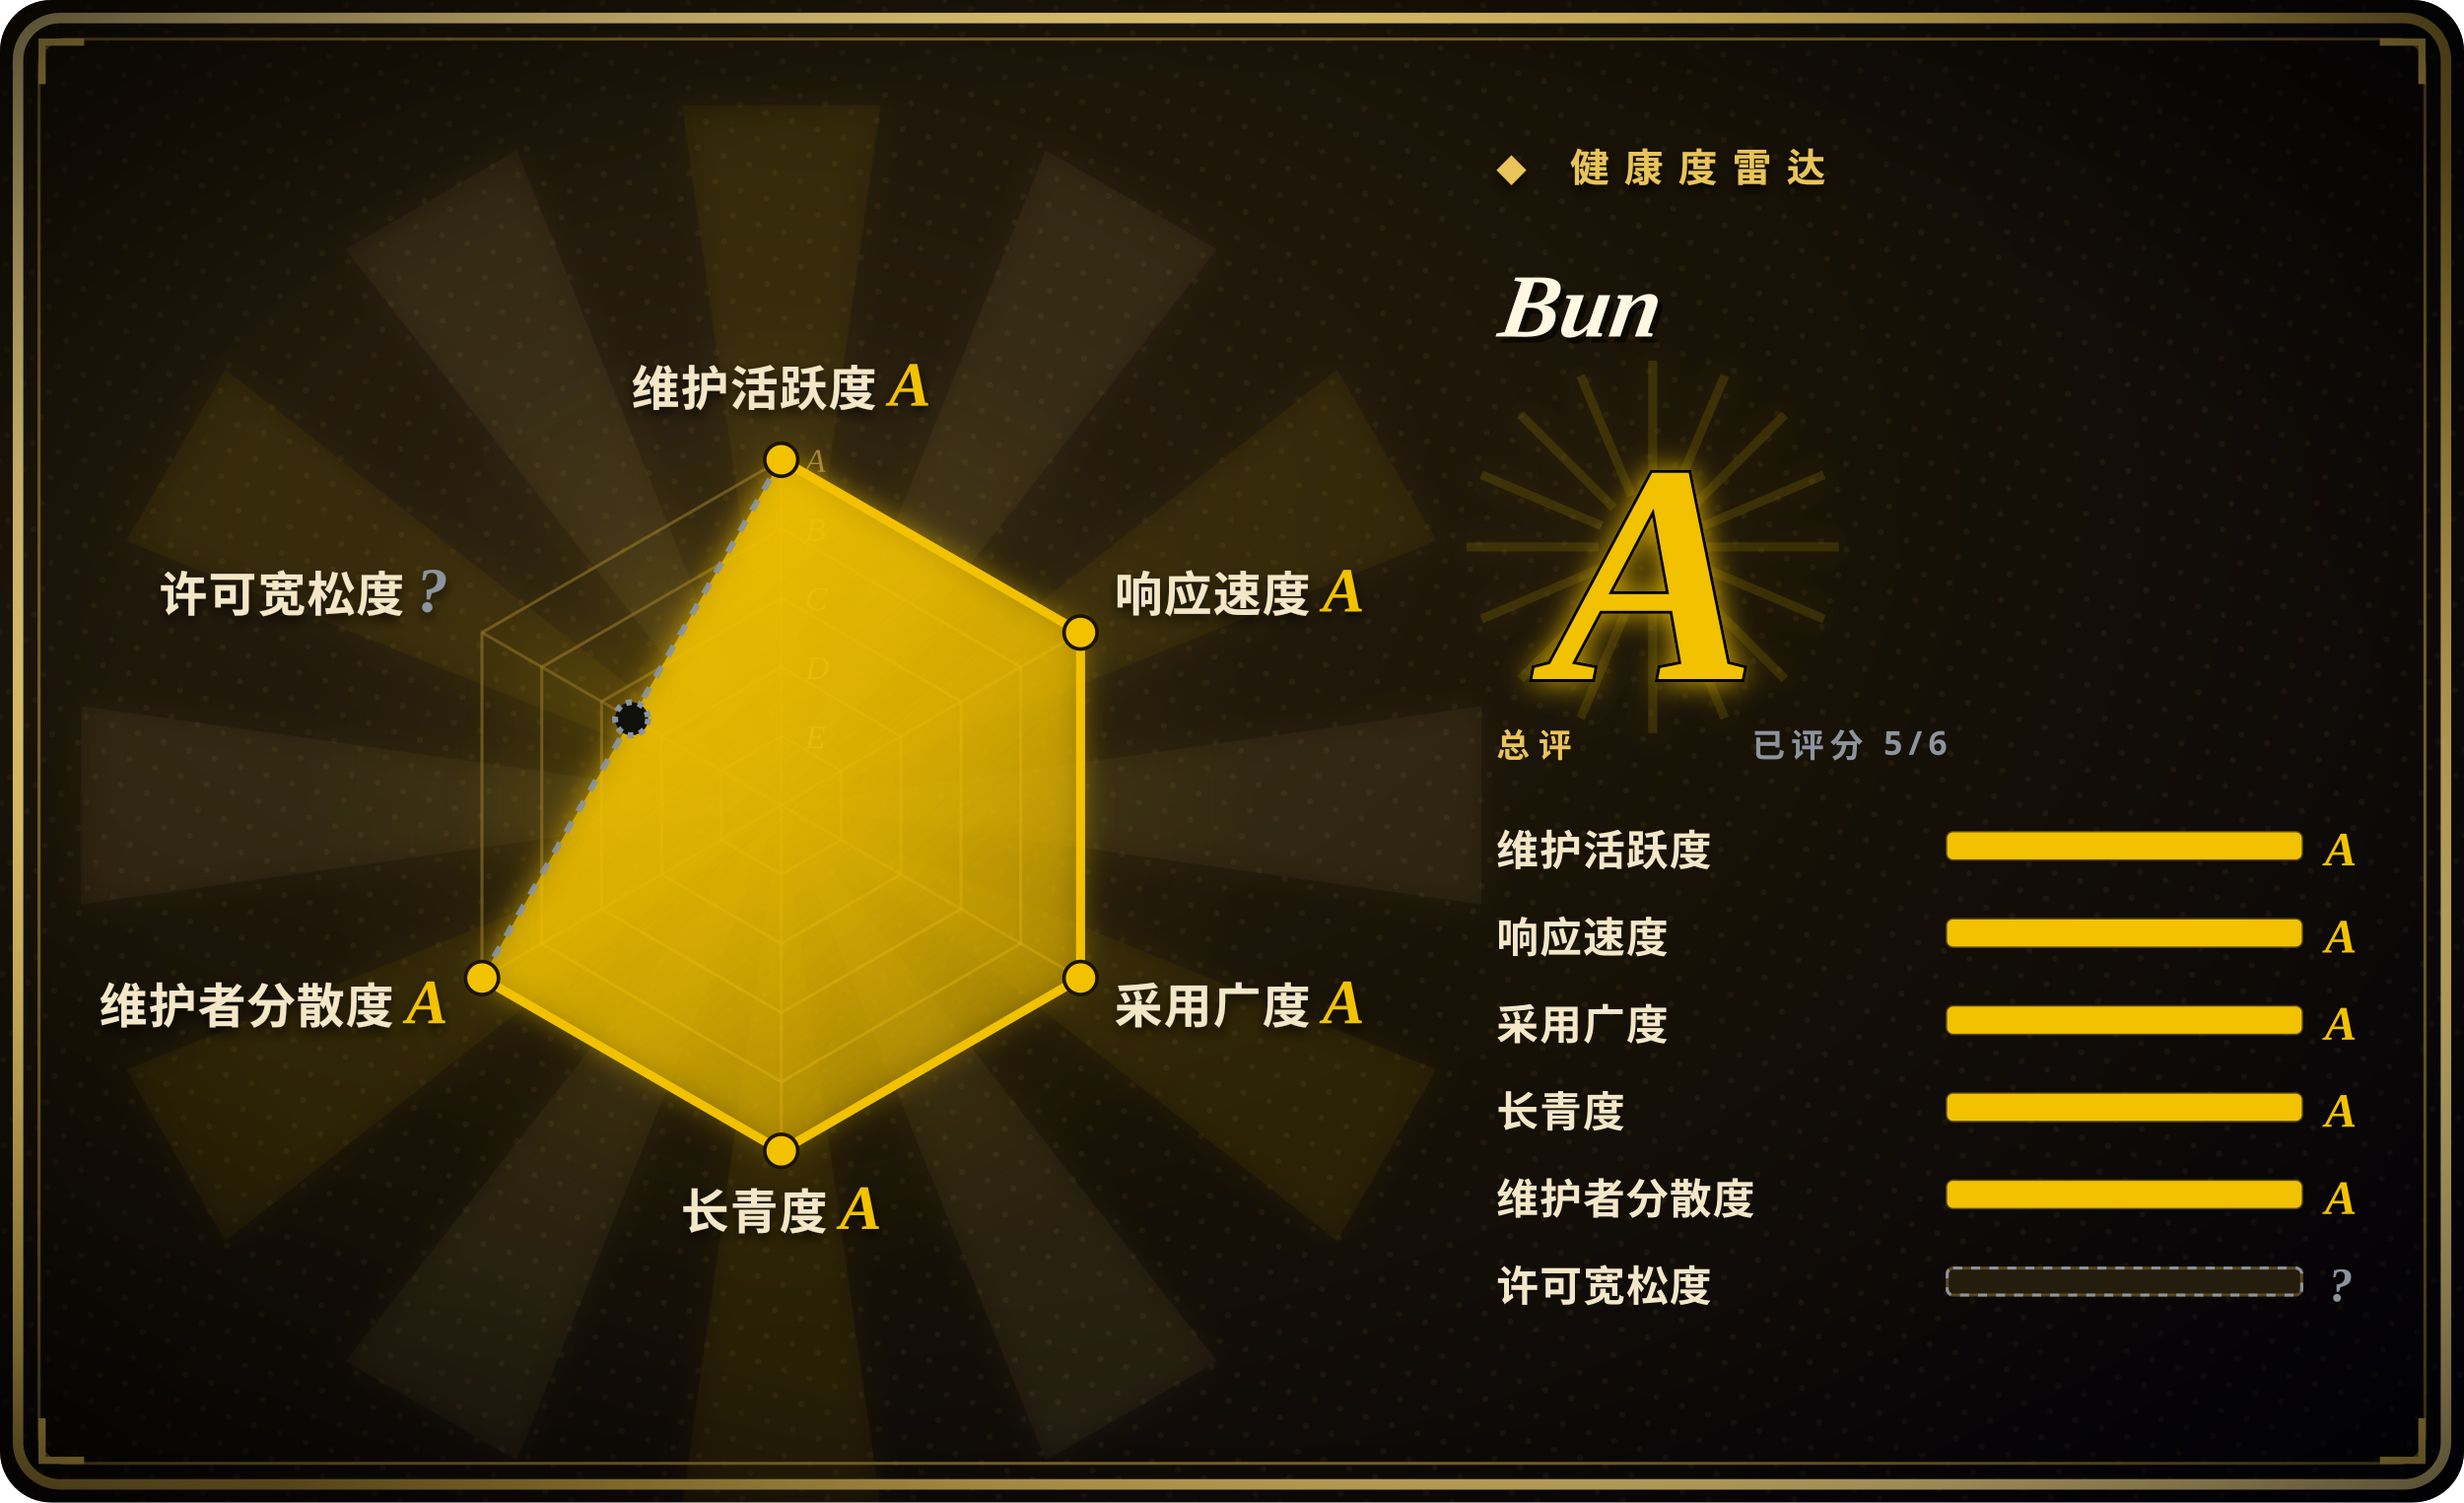
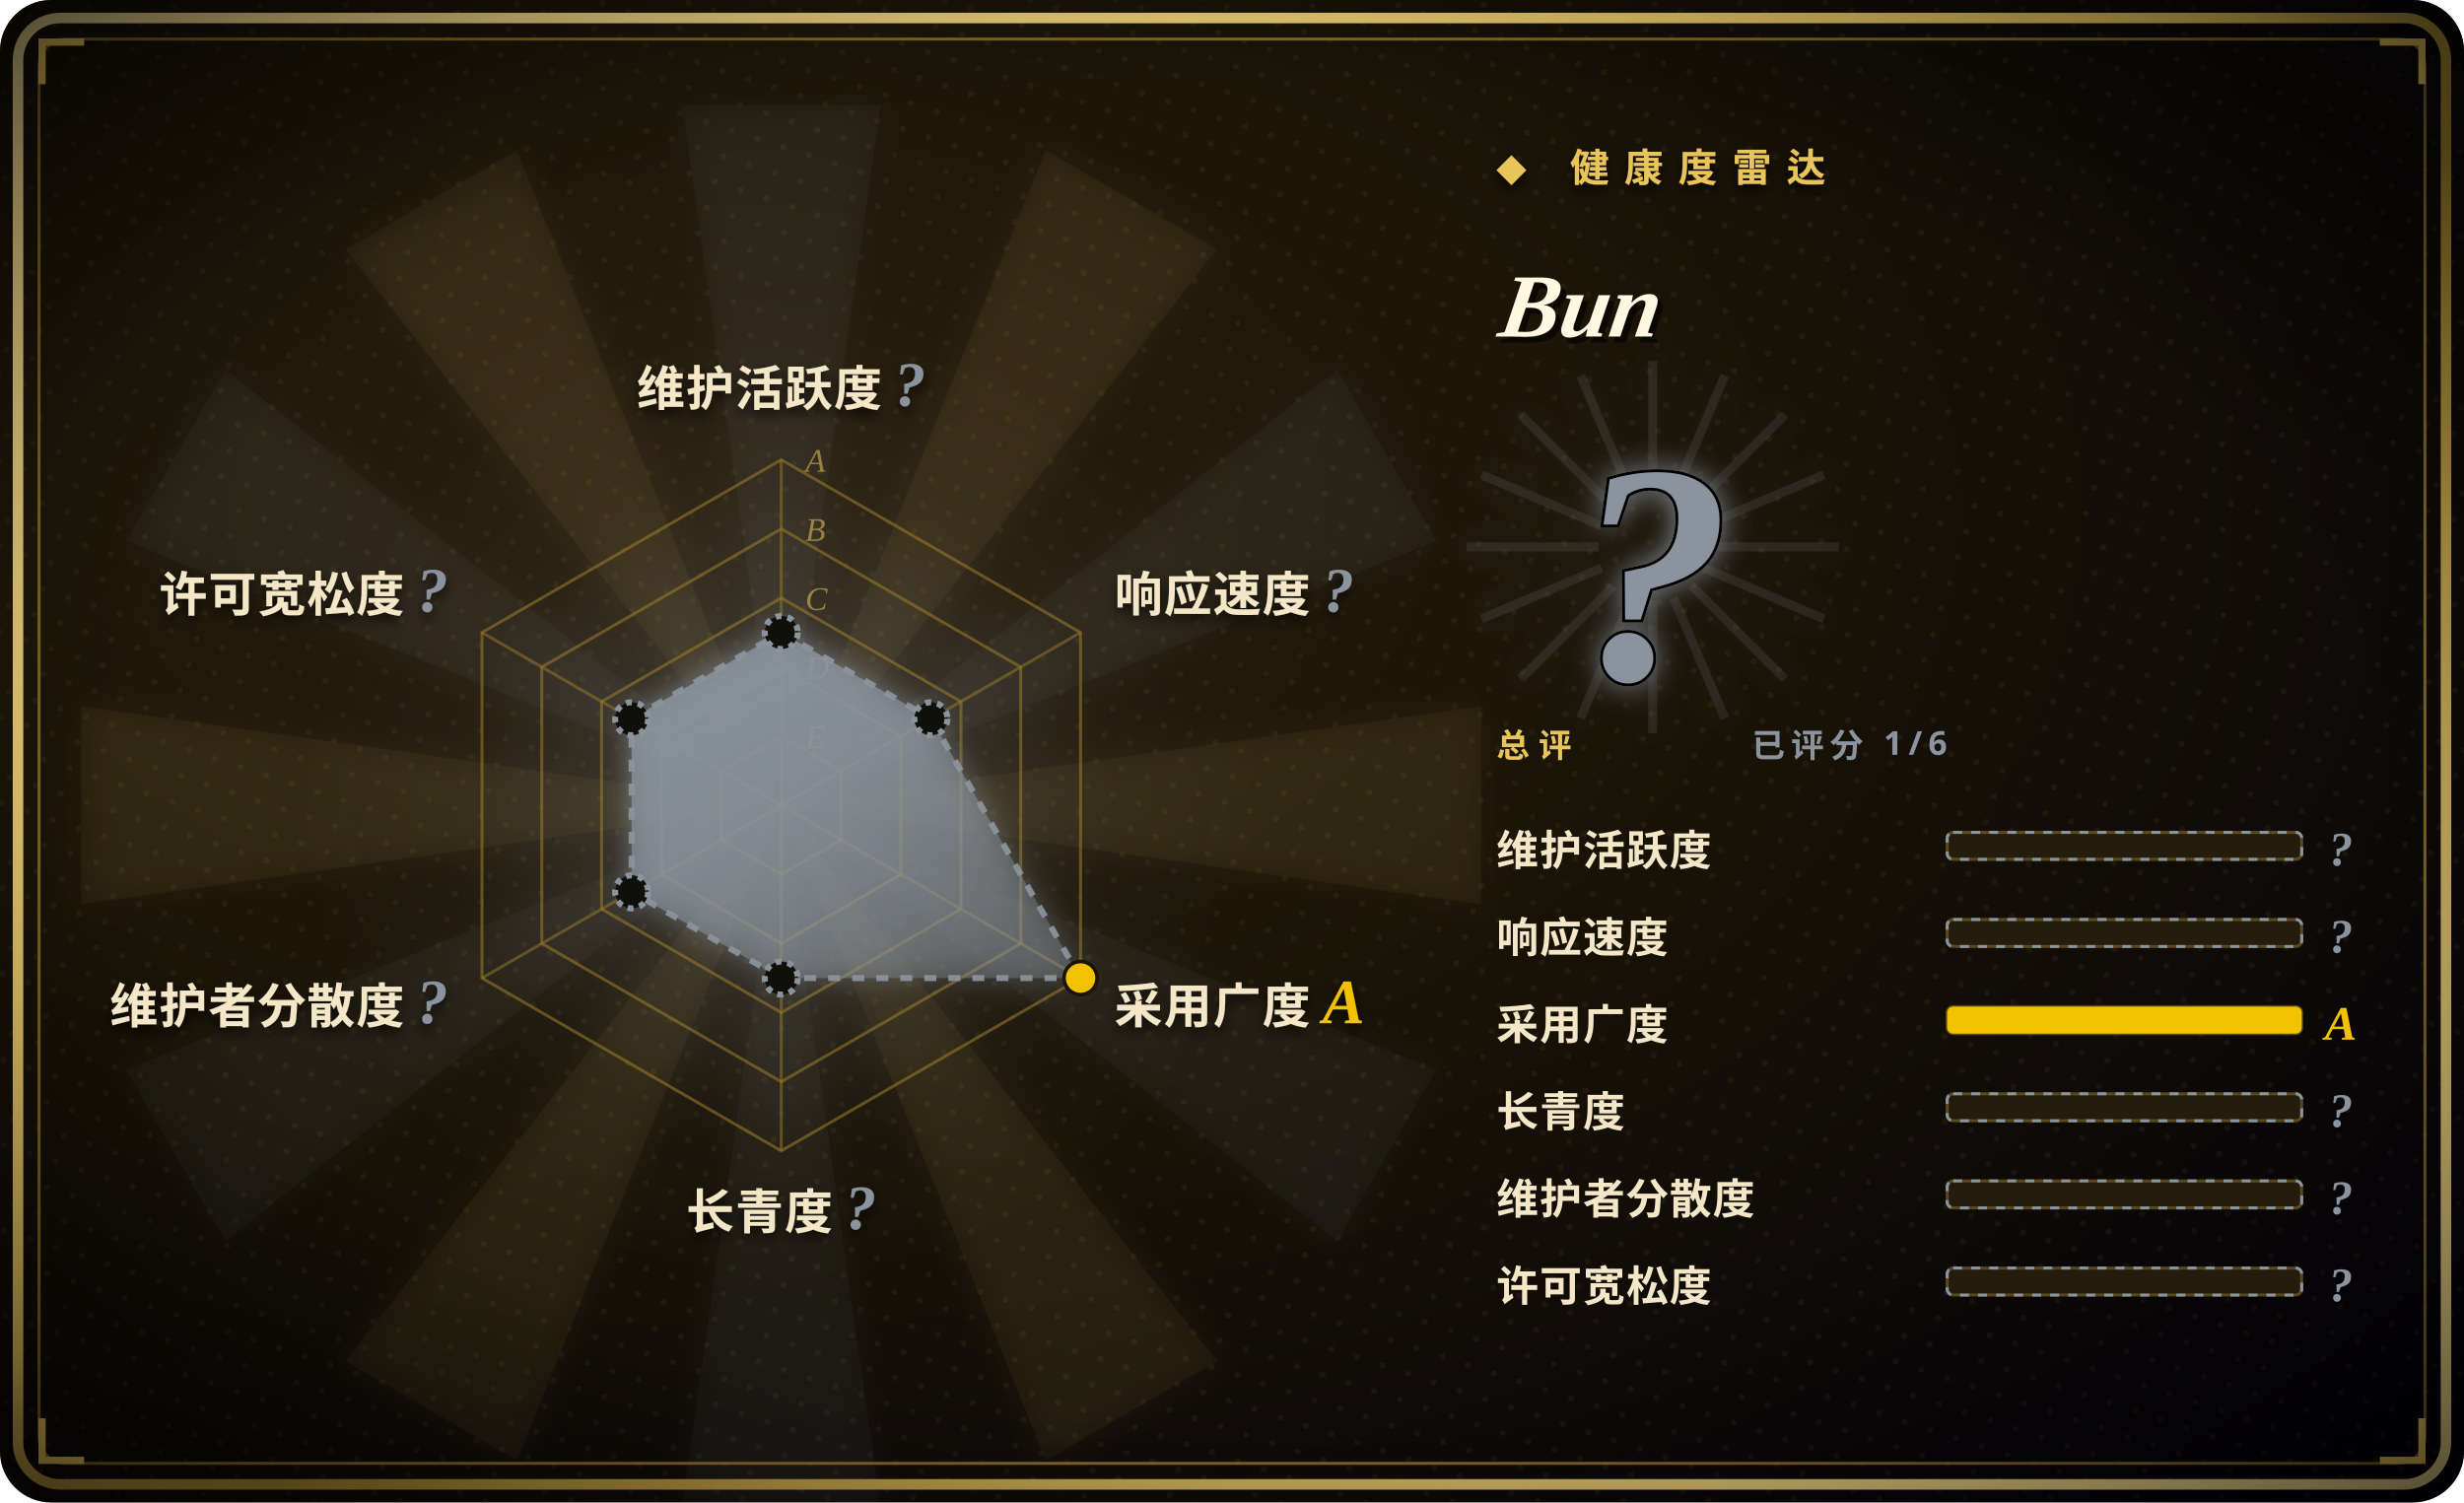
<svg xmlns="http://www.w3.org/2000/svg" width="820" height="500" viewBox="0 0 820 500">
  <defs>
    <radialGradient id="bg" cx="30%" cy="34%" r="90%">
      <stop offset="0%" stop-color="#2a2010" />
      <stop offset="48%" stop-color="#181206" />
      <stop offset="100%" stop-color="#05030a" />
    </radialGradient>
    <radialGradient id="vig" cx="50%" cy="50%" r="72%">
      <stop offset="62%" stop-color="#000000" stop-opacity="0" />
      <stop offset="100%" stop-color="#000000" stop-opacity="0.72" />
    </radialGradient>
    <linearGradient id="frame" x1="0" y1="0" x2="1" y2="1">
      <stop offset="0%" stop-color="#f6dd92" />
      <stop offset="45%" stop-color="#E8C45A" />
      <stop offset="55%" stop-color="#9c7d2a" />
      <stop offset="100%" stop-color="#f6dd92" />
    </linearGradient>
    <linearGradient id="poly" x1="0" y1="0" x2="0.7" y2="1">
-       <stop offset="0%" stop-color="#F2C200" stop-opacity="0.92" />
-       <stop offset="100%" stop-color="#F2C200" stop-opacity="0.34" />
+       <stop offset="0%" stop-color="#8B949E" stop-opacity="0.92" />
+       <stop offset="100%" stop-color="#8B949E" stop-opacity="0.34" />
    </linearGradient>
    <radialGradient id="halo" cx="50%" cy="50%" r="50%">
-       <stop offset="0%" stop-color="#F2C200" stop-opacity="0.34" />
-       <stop offset="68%" stop-color="#F2C200" stop-opacity="0.04" />
-       <stop offset="100%" stop-color="#F2C200" stop-opacity="0" />
+       <stop offset="0%" stop-color="#8B949E" stop-opacity="0.34" />
+       <stop offset="68%" stop-color="#8B949E" stop-opacity="0.04" />
+       <stop offset="100%" stop-color="#8B949E" stop-opacity="0" />
    </radialGradient>
    <filter id="glow" x="-60%" y="-60%" width="220%" height="220%">
      <feGaussianBlur stdDeviation="5" result="b" />
      <feMerge>
        <feMergeNode in="b" />
        <feMergeNode in="SourceGraphic" />
      </feMerge>
    </filter>
    <filter id="soft" x="-30%" y="-30%" width="160%" height="160%">
      <feDropShadow dx="0" dy="2" stdDeviation="2" flood-color="#000" flood-opacity="0.7" />
    </filter>
    <pattern id="halftone" width="9" height="9" patternUnits="userSpaceOnUse" patternTransform="rotate(18)">
      <circle cx="2" cy="2" r="1" fill="#E8C45A" fill-opacity="0.06" />
    </pattern>
  </defs>
  <rect width="820" height="500" rx="17" fill="url(#bg)" />
  <rect width="820" height="500" rx="17" fill="url(#halftone)" />
  <g opacity="0.5" filter="url(#glow)">
    <path d="M260,268 L493,235 L493,301 Z" fill="#E8C45A" fill-opacity="0.10" />
-     <path d="M260,268 L478,356 L445,413 Z" fill="#F2C200" fill-opacity="0.10" />
+     <path d="M260,268 L478,356 L445,413 Z" fill="#8B949E" fill-opacity="0.10" />
    <path d="M260,268 L405,453 L348,486 Z" fill="#E8C45A" fill-opacity="0.10" />
-     <path d="M260,268 L293,501 L227,501 Z" fill="#F2C200" fill-opacity="0.10" />
+     <path d="M260,268 L293,501 L227,501 Z" fill="#8B949E" fill-opacity="0.10" />
    <path d="M260,268 L172,486 L115,453 Z" fill="#E8C45A" fill-opacity="0.10" />
-     <path d="M260,268 L75,413 L42,356 Z" fill="#F2C200" fill-opacity="0.10" />
+     <path d="M260,268 L75,413 L42,356 Z" fill="#8B949E" fill-opacity="0.10" />
    <path d="M260,268 L27,301 L27,235 Z" fill="#E8C45A" fill-opacity="0.10" />
-     <path d="M260,268 L42,180 L75,123 Z" fill="#F2C200" fill-opacity="0.10" />
+     <path d="M260,268 L42,180 L75,123 Z" fill="#8B949E" fill-opacity="0.10" />
    <path d="M260,268 L115,83 L172,50 Z" fill="#E8C45A" fill-opacity="0.10" />
-     <path d="M260,268 L227,35 L293,35 Z" fill="#F2C200" fill-opacity="0.10" />
+     <path d="M260,268 L227,35 L293,35 Z" fill="#8B949E" fill-opacity="0.10" />
    <path d="M260,268 L348,50 L405,83 Z" fill="#E8C45A" fill-opacity="0.10" />
-     <path d="M260,268 L445,123 L478,180 Z" fill="#F2C200" fill-opacity="0.10" />
+     <path d="M260,268 L445,123 L478,180 Z" fill="#8B949E" fill-opacity="0.10" />
  </g>
  <circle cx="260" cy="268" r="161" fill="url(#halo)" />
  <rect x="6" y="6" width="808" height="488" rx="14" fill="none" stroke="url(#frame)" stroke-width="3.5" />
  <rect x="13" y="13" width="794" height="474" rx="9" fill="none" stroke="#9c7d2a" stroke-width="1" stroke-opacity="0.8" />
  <path d="M14,28 L14,14 L28,14" fill="none" stroke="#E8C45A" stroke-width="2.4" />
  <path d="M806,28 L806,14 L792,14" fill="none" stroke="#E8C45A" stroke-width="2.4" />
  <path d="M14,472 L14,486 L28,486" fill="none" stroke="#E8C45A" stroke-width="2.4" />
  <path d="M806,472 L806,486 L792,486" fill="none" stroke="#E8C45A" stroke-width="2.4" />
  <rect width="820" height="500" rx="17" fill="url(#vig)" />
  <polygon points="260.0,153.0 359.6,210.5 359.6,325.5 260.0,383.0 160.4,325.5 160.4,210.5" fill="none" stroke="#9c7d2a" stroke-opacity="0.55" stroke-width="1" />
  <polygon points="260.0,176.0 339.7,222.0 339.7,314.0 260.0,360.0 180.3,314.0 180.3,222.0" fill="none" stroke="#9c7d2a" stroke-opacity="0.55" stroke-width="1" />
  <polygon points="260.0,199.0 319.8,233.5 319.8,302.5 260.0,337.0 200.2,302.5 200.2,233.5" fill="none" stroke="#9c7d2a" stroke-opacity="0.55" stroke-width="1" />
  <polygon points="260.0,222.0 299.8,245.0 299.8,291.0 260.0,314.0 220.2,291.0 220.2,245.0" fill="none" stroke="#9c7d2a" stroke-opacity="0.55" stroke-width="1" />
  <polygon points="260.0,245.0 279.9,256.5 279.9,279.5 260.0,291.0 240.1,279.5 240.1,256.5" fill="none" stroke="#9c7d2a" stroke-opacity="0.55" stroke-width="1" />
  <line x1="260" y1="268" x2="260.0" y2="153.0" stroke="#9c7d2a" stroke-opacity="0.5" stroke-width="1" />
  <line x1="260" y1="268" x2="359.6" y2="210.5" stroke="#9c7d2a" stroke-opacity="0.5" stroke-width="1" />
  <line x1="260" y1="268" x2="359.6" y2="325.5" stroke="#9c7d2a" stroke-opacity="0.5" stroke-width="1" />
  <line x1="260" y1="268" x2="260.0" y2="383.0" stroke="#9c7d2a" stroke-opacity="0.5" stroke-width="1" />
  <line x1="260" y1="268" x2="160.4" y2="325.5" stroke="#9c7d2a" stroke-opacity="0.5" stroke-width="1" />
  <line x1="260" y1="268" x2="160.4" y2="210.5" stroke="#9c7d2a" stroke-opacity="0.5" stroke-width="1" />
  <text x="268" y="157.0" font-size="11" font-style="italic" fill="#E8C45A" fill-opacity="0.55" font-family="'Georgia','Times New Roman',serif">A</text>
  <text x="268" y="180.0" font-size="11" font-style="italic" fill="#E8C45A" fill-opacity="0.55" font-family="'Georgia','Times New Roman',serif">B</text>
  <text x="268" y="203.0" font-size="11" font-style="italic" fill="#E8C45A" fill-opacity="0.55" font-family="'Georgia','Times New Roman',serif">C</text>
  <text x="268" y="226.0" font-size="11" font-style="italic" fill="#E8C45A" fill-opacity="0.55" font-family="'Georgia','Times New Roman',serif">D</text>
  <text x="268" y="249.0" font-size="11" font-style="italic" fill="#E8C45A" fill-opacity="0.55" font-family="'Georgia','Times New Roman',serif">E</text>
-   <polygon points="260.0,153.0 359.6,210.5 359.6,325.5 260.0,383.0 160.4,325.5 210.2,239.2" fill="url(#poly)" filter="url(#glow)" />
-   <line x1="260.0" y1="153.0" x2="359.6" y2="210.5" stroke="#F2C200" stroke-width="3" />
-   <line x1="359.6" y1="210.5" x2="359.6" y2="325.5" stroke="#F2C200" stroke-width="3" />
-   <line x1="359.6" y1="325.5" x2="260.0" y2="383.0" stroke="#F2C200" stroke-width="3" />
-   <line x1="260.0" y1="383.0" x2="160.4" y2="325.5" stroke="#F2C200" stroke-width="3" />
-   <line x1="160.4" y1="325.5" x2="210.2" y2="239.2" stroke="#8B949E" stroke-width="2" stroke-dasharray="4 4" stroke-opacity="0.92" />
-   <line x1="210.2" y1="239.2" x2="260.0" y2="153.0" stroke="#8B949E" stroke-width="2" stroke-dasharray="4 4" stroke-opacity="0.92" />
-   <circle cx="260.0" cy="153.0" r="5.5" fill="#F2C200" stroke="#1a1306" stroke-width="1.2" />
-   <circle cx="359.6" cy="210.5" r="5.5" fill="#F2C200" stroke="#1a1306" stroke-width="1.2" />
+   <polygon points="260.0,210.5 309.8,239.2 359.6,325.5 260.0,325.5 210.2,296.8 210.2,239.2" fill="url(#poly)" filter="url(#glow)" />
+   <line x1="260.0" y1="210.5" x2="309.8" y2="239.2" stroke="#8B949E" stroke-width="2" stroke-dasharray="4 4" stroke-opacity="0.92" />
+   <line x1="309.8" y1="239.2" x2="359.6" y2="325.5" stroke="#8B949E" stroke-width="2" stroke-dasharray="4 4" stroke-opacity="0.92" />
+   <line x1="359.6" y1="325.5" x2="260.0" y2="325.5" stroke="#8B949E" stroke-width="2" stroke-dasharray="4 4" stroke-opacity="0.92" />
+   <line x1="260.0" y1="325.5" x2="210.2" y2="296.8" stroke="#8B949E" stroke-width="2" stroke-dasharray="4 4" stroke-opacity="0.92" />
+   <line x1="210.2" y1="296.8" x2="210.2" y2="239.2" stroke="#8B949E" stroke-width="2" stroke-dasharray="4 4" stroke-opacity="0.92" />
+   <line x1="210.2" y1="239.2" x2="260.0" y2="210.5" stroke="#8B949E" stroke-width="2" stroke-dasharray="4 4" stroke-opacity="0.92" />
+   <circle cx="260.0" cy="210.5" r="5.5" fill="#10100b" stroke="#8B949E" stroke-width="2" stroke-dasharray="2 2" />
+   <circle cx="309.8" cy="239.2" r="5.5" fill="#10100b" stroke="#8B949E" stroke-width="2" stroke-dasharray="2 2" />
  <circle cx="359.6" cy="325.5" r="5.5" fill="#F2C200" stroke="#1a1306" stroke-width="1.2" />
-   <circle cx="260.0" cy="383.0" r="5.5" fill="#F2C200" stroke="#1a1306" stroke-width="1.2" />
-   <circle cx="160.4" cy="325.5" r="5.5" fill="#F2C200" stroke="#1a1306" stroke-width="1.2" />
+   <circle cx="260.0" cy="325.5" r="5.5" fill="#10100b" stroke="#8B949E" stroke-width="2" stroke-dasharray="2 2" />
+   <circle cx="210.2" cy="296.8" r="5.5" fill="#10100b" stroke="#8B949E" stroke-width="2" stroke-dasharray="2 2" />
  <circle cx="210.2" cy="239.2" r="5.5" fill="#10100b" stroke="#8B949E" stroke-width="2" stroke-dasharray="2 2" />
-   <text x="260.0" y="135.0" font-size="16" font-weight="900" fill="#f3e7c8" text-anchor="middle" font-family="'PingFang SC','Hiragino Sans GB','Heiti SC','Microsoft YaHei',sans-serif" letter-spacing="0.4" filter="url(#soft)">维护活跃度 <tspan fill="#F2C200" font-family="'Georgia','Times New Roman',serif" font-style="italic" font-size="21">A</tspan>
+   <text x="260.0" y="135.0" font-size="16" font-weight="900" fill="#f3e7c8" text-anchor="middle" font-family="'PingFang SC','Hiragino Sans GB','Heiti SC','Microsoft YaHei',sans-serif" letter-spacing="0.4" filter="url(#soft)">维护活跃度 <tspan fill="#8B949E" font-family="'Georgia','Times New Roman',serif" font-style="italic" font-size="21">?</tspan>
  </text>
-   <text x="370.9" y="203.5" font-size="16" font-weight="900" fill="#f3e7c8" text-anchor="start" font-family="'PingFang SC','Hiragino Sans GB','Heiti SC','Microsoft YaHei',sans-serif" letter-spacing="0.4" filter="url(#soft)">响应速度 <tspan fill="#F2C200" font-family="'Georgia','Times New Roman',serif" font-style="italic" font-size="21">A</tspan>
+   <text x="370.9" y="203.5" font-size="16" font-weight="900" fill="#f3e7c8" text-anchor="start" font-family="'PingFang SC','Hiragino Sans GB','Heiti SC','Microsoft YaHei',sans-serif" letter-spacing="0.4" filter="url(#soft)">响应速度 <tspan fill="#8B949E" font-family="'Georgia','Times New Roman',serif" font-style="italic" font-size="21">?</tspan>
  </text>
  <text x="370.9" y="340.5" font-size="16" font-weight="900" fill="#f3e7c8" text-anchor="start" font-family="'PingFang SC','Hiragino Sans GB','Heiti SC','Microsoft YaHei',sans-serif" letter-spacing="0.4" filter="url(#soft)">采用广度 <tspan fill="#F2C200" font-family="'Georgia','Times New Roman',serif" font-style="italic" font-size="21">A</tspan>
  </text>
-   <text x="260.0" y="409.0" font-size="16" font-weight="900" fill="#f3e7c8" text-anchor="middle" font-family="'PingFang SC','Hiragino Sans GB','Heiti SC','Microsoft YaHei',sans-serif" letter-spacing="0.4" filter="url(#soft)">长青度 <tspan fill="#F2C200" font-family="'Georgia','Times New Roman',serif" font-style="italic" font-size="21">A</tspan>
+   <text x="260.0" y="409.0" font-size="16" font-weight="900" fill="#f3e7c8" text-anchor="middle" font-family="'PingFang SC','Hiragino Sans GB','Heiti SC','Microsoft YaHei',sans-serif" letter-spacing="0.4" filter="url(#soft)">长青度 <tspan fill="#8B949E" font-family="'Georgia','Times New Roman',serif" font-style="italic" font-size="21">?</tspan>
  </text>
-   <text x="149.1" y="340.5" font-size="16" font-weight="900" fill="#f3e7c8" text-anchor="end" font-family="'PingFang SC','Hiragino Sans GB','Heiti SC','Microsoft YaHei',sans-serif" letter-spacing="0.4" filter="url(#soft)">维护者分散度 <tspan fill="#F2C200" font-family="'Georgia','Times New Roman',serif" font-style="italic" font-size="21">A</tspan>
+   <text x="149.1" y="340.5" font-size="16" font-weight="900" fill="#f3e7c8" text-anchor="end" font-family="'PingFang SC','Hiragino Sans GB','Heiti SC','Microsoft YaHei',sans-serif" letter-spacing="0.4" filter="url(#soft)">维护者分散度 <tspan fill="#8B949E" font-family="'Georgia','Times New Roman',serif" font-style="italic" font-size="21">?</tspan>
  </text>
  <text x="149.1" y="203.5" font-size="16" font-weight="900" fill="#f3e7c8" text-anchor="end" font-family="'PingFang SC','Hiragino Sans GB','Heiti SC','Microsoft YaHei',sans-serif" letter-spacing="0.4" filter="url(#soft)">许可宽松度 <tspan fill="#8B949E" font-family="'Georgia','Times New Roman',serif" font-style="italic" font-size="21">?</tspan>
  </text>
  <text x="498" y="60" font-size="13" letter-spacing="5" fill="#E8C45A" font-weight="900" font-family="'PingFang SC','Hiragino Sans GB','Heiti SC','Microsoft YaHei',sans-serif" filter="url(#soft)">◆ 健康度雷达</text>
  <g transform="translate(498,112) skewX(-9)">
    <text x="2" y="2" font-size="30" font-weight="900" font-style="italic" fill="#000" fill-opacity="0.6" font-family="'Georgia','Times New Roman',serif">Bun</text>
    <text x="0" y="0" font-size="30" font-weight="900" font-style="italic" fill="#fff7e2" font-family="'Georgia','Times New Roman',serif">Bun</text>
  </g>
  <line x1="498" y1="124" x2="648" y2="124" stroke="url(#frame)" stroke-width="2" />
  <g opacity="0.85" filter="url(#glow)">
-     <line x1="568" y1="182" x2="612" y2="182" stroke="#F2C200" stroke-opacity="0.16" stroke-width="3" />
-     <line x1="567" y1="189" x2="607" y2="206" stroke="#F2C200" stroke-opacity="0.16" stroke-width="3" />
-     <line x1="563" y1="195" x2="594" y2="226" stroke="#F2C200" stroke-opacity="0.16" stroke-width="3" />
-     <line x1="557" y1="199" x2="574" y2="239" stroke="#F2C200" stroke-opacity="0.16" stroke-width="3" />
-     <line x1="550" y1="200" x2="550" y2="244" stroke="#F2C200" stroke-opacity="0.16" stroke-width="3" />
-     <line x1="543" y1="199" x2="526" y2="239" stroke="#F2C200" stroke-opacity="0.16" stroke-width="3" />
-     <line x1="537" y1="195" x2="506" y2="226" stroke="#F2C200" stroke-opacity="0.16" stroke-width="3" />
-     <line x1="533" y1="189" x2="493" y2="206" stroke="#F2C200" stroke-opacity="0.16" stroke-width="3" />
-     <line x1="532" y1="182" x2="488" y2="182" stroke="#F2C200" stroke-opacity="0.16" stroke-width="3" />
-     <line x1="533" y1="175" x2="493" y2="158" stroke="#F2C200" stroke-opacity="0.16" stroke-width="3" />
-     <line x1="537" y1="169" x2="506" y2="138" stroke="#F2C200" stroke-opacity="0.16" stroke-width="3" />
-     <line x1="543" y1="165" x2="526" y2="125" stroke="#F2C200" stroke-opacity="0.16" stroke-width="3" />
-     <line x1="550" y1="164" x2="550" y2="120" stroke="#F2C200" stroke-opacity="0.16" stroke-width="3" />
-     <line x1="557" y1="165" x2="574" y2="125" stroke="#F2C200" stroke-opacity="0.16" stroke-width="3" />
-     <line x1="563" y1="169" x2="594" y2="138" stroke="#F2C200" stroke-opacity="0.16" stroke-width="3" />
-     <line x1="567" y1="175" x2="607" y2="158" stroke="#F2C200" stroke-opacity="0.16" stroke-width="3" />
+     <line x1="568" y1="182" x2="612" y2="182" stroke="#8B949E" stroke-opacity="0.16" stroke-width="3" />
+     <line x1="567" y1="189" x2="607" y2="206" stroke="#8B949E" stroke-opacity="0.16" stroke-width="3" />
+     <line x1="563" y1="195" x2="594" y2="226" stroke="#8B949E" stroke-opacity="0.16" stroke-width="3" />
+     <line x1="557" y1="199" x2="574" y2="239" stroke="#8B949E" stroke-opacity="0.16" stroke-width="3" />
+     <line x1="550" y1="200" x2="550" y2="244" stroke="#8B949E" stroke-opacity="0.16" stroke-width="3" />
+     <line x1="543" y1="199" x2="526" y2="239" stroke="#8B949E" stroke-opacity="0.16" stroke-width="3" />
+     <line x1="537" y1="195" x2="506" y2="226" stroke="#8B949E" stroke-opacity="0.16" stroke-width="3" />
+     <line x1="533" y1="189" x2="493" y2="206" stroke="#8B949E" stroke-opacity="0.16" stroke-width="3" />
+     <line x1="532" y1="182" x2="488" y2="182" stroke="#8B949E" stroke-opacity="0.16" stroke-width="3" />
+     <line x1="533" y1="175" x2="493" y2="158" stroke="#8B949E" stroke-opacity="0.16" stroke-width="3" />
+     <line x1="537" y1="169" x2="506" y2="138" stroke="#8B949E" stroke-opacity="0.16" stroke-width="3" />
+     <line x1="543" y1="165" x2="526" y2="125" stroke="#8B949E" stroke-opacity="0.16" stroke-width="3" />
+     <line x1="550" y1="164" x2="550" y2="120" stroke="#8B949E" stroke-opacity="0.16" stroke-width="3" />
+     <line x1="557" y1="165" x2="574" y2="125" stroke="#8B949E" stroke-opacity="0.16" stroke-width="3" />
+     <line x1="563" y1="169" x2="594" y2="138" stroke="#8B949E" stroke-opacity="0.16" stroke-width="3" />
+     <line x1="567" y1="175" x2="607" y2="158" stroke="#8B949E" stroke-opacity="0.16" stroke-width="3" />
  </g>
-   <text x="550" y="226" font-size="104" font-weight="900" font-style="italic" text-anchor="middle" fill="#F2C200" stroke="#000" stroke-width="2" paint-order="stroke" font-family="'Georgia','Times New Roman',serif" filter="url(#glow)">A</text>
+   <text x="550" y="226" font-size="104" font-weight="900" font-style="italic" text-anchor="middle" fill="#8B949E" stroke="#000" stroke-width="2" paint-order="stroke" font-family="'Georgia','Times New Roman',serif" filter="url(#glow)">?</text>
  <text x="498" y="252" font-size="11" letter-spacing="3" fill="#E8C45A" font-family="'PingFang SC','Hiragino Sans GB','Heiti SC','Microsoft YaHei',sans-serif" font-weight="900">总评</text>
-   <text x="648" y="252" font-size="11" letter-spacing="2" fill="#8B949E" font-family="'PingFang SC','Hiragino Sans GB','Heiti SC','Microsoft YaHei',sans-serif" font-weight="900" text-anchor="end">已评分 5/6</text>
+   <text x="648" y="252" font-size="11" letter-spacing="2" fill="#8B949E" font-family="'PingFang SC','Hiragino Sans GB','Heiti SC','Microsoft YaHei',sans-serif" font-weight="900" text-anchor="end">已评分 1/6</text>
  <text x="498" y="288" font-size="14" font-weight="900" fill="#f3e7c8" font-family="'PingFang SC','Hiragino Sans GB','Heiti SC','Microsoft YaHei',sans-serif" letter-spacing="0.4">维护活跃度</text>
  <rect x="648" y="277" width="118" height="9" rx="2" fill="#241d0e" stroke="#9c7d2a" stroke-opacity="0.5" />
-   <rect x="648" y="277" width="118" height="9" rx="2" fill="#F2C200" />
-   <text x="779" y="288" font-size="16" font-weight="900" font-style="italic" fill="#F2C200" font-family="'Georgia','Times New Roman',serif" text-anchor="middle">A</text>
+   <rect x="648" y="277" width="118" height="9" rx="2" fill="none" stroke="#8B949E" stroke-dasharray="3 3" />
+   <text x="779" y="288" font-size="16" font-weight="900" font-style="italic" fill="#8B949E" font-family="'Georgia','Times New Roman',serif" text-anchor="middle">?</text>
  <text x="498" y="317" font-size="14" font-weight="900" fill="#f3e7c8" font-family="'PingFang SC','Hiragino Sans GB','Heiti SC','Microsoft YaHei',sans-serif" letter-spacing="0.4">响应速度</text>
  <rect x="648" y="306" width="118" height="9" rx="2" fill="#241d0e" stroke="#9c7d2a" stroke-opacity="0.5" />
-   <rect x="648" y="306" width="118" height="9" rx="2" fill="#F2C200" />
-   <text x="779" y="317" font-size="16" font-weight="900" font-style="italic" fill="#F2C200" font-family="'Georgia','Times New Roman',serif" text-anchor="middle">A</text>
+   <rect x="648" y="306" width="118" height="9" rx="2" fill="none" stroke="#8B949E" stroke-dasharray="3 3" />
+   <text x="779" y="317" font-size="16" font-weight="900" font-style="italic" fill="#8B949E" font-family="'Georgia','Times New Roman',serif" text-anchor="middle">?</text>
  <text x="498" y="346" font-size="14" font-weight="900" fill="#f3e7c8" font-family="'PingFang SC','Hiragino Sans GB','Heiti SC','Microsoft YaHei',sans-serif" letter-spacing="0.4">采用广度</text>
  <rect x="648" y="335" width="118" height="9" rx="2" fill="#241d0e" stroke="#9c7d2a" stroke-opacity="0.5" />
  <rect x="648" y="335" width="118" height="9" rx="2" fill="#F2C200" />
  <text x="779" y="346" font-size="16" font-weight="900" font-style="italic" fill="#F2C200" font-family="'Georgia','Times New Roman',serif" text-anchor="middle">A</text>
  <text x="498" y="375" font-size="14" font-weight="900" fill="#f3e7c8" font-family="'PingFang SC','Hiragino Sans GB','Heiti SC','Microsoft YaHei',sans-serif" letter-spacing="0.4">长青度</text>
  <rect x="648" y="364" width="118" height="9" rx="2" fill="#241d0e" stroke="#9c7d2a" stroke-opacity="0.5" />
-   <rect x="648" y="364" width="118" height="9" rx="2" fill="#F2C200" />
-   <text x="779" y="375" font-size="16" font-weight="900" font-style="italic" fill="#F2C200" font-family="'Georgia','Times New Roman',serif" text-anchor="middle">A</text>
+   <rect x="648" y="364" width="118" height="9" rx="2" fill="none" stroke="#8B949E" stroke-dasharray="3 3" />
+   <text x="779" y="375" font-size="16" font-weight="900" font-style="italic" fill="#8B949E" font-family="'Georgia','Times New Roman',serif" text-anchor="middle">?</text>
  <text x="498" y="404" font-size="14" font-weight="900" fill="#f3e7c8" font-family="'PingFang SC','Hiragino Sans GB','Heiti SC','Microsoft YaHei',sans-serif" letter-spacing="0.4">维护者分散度</text>
  <rect x="648" y="393" width="118" height="9" rx="2" fill="#241d0e" stroke="#9c7d2a" stroke-opacity="0.5" />
-   <rect x="648" y="393" width="118" height="9" rx="2" fill="#F2C200" />
-   <text x="779" y="404" font-size="16" font-weight="900" font-style="italic" fill="#F2C200" font-family="'Georgia','Times New Roman',serif" text-anchor="middle">A</text>
+   <rect x="648" y="393" width="118" height="9" rx="2" fill="none" stroke="#8B949E" stroke-dasharray="3 3" />
+   <text x="779" y="404" font-size="16" font-weight="900" font-style="italic" fill="#8B949E" font-family="'Georgia','Times New Roman',serif" text-anchor="middle">?</text>
  <text x="498" y="433" font-size="14" font-weight="900" fill="#f3e7c8" font-family="'PingFang SC','Hiragino Sans GB','Heiti SC','Microsoft YaHei',sans-serif" letter-spacing="0.4">许可宽松度</text>
  <rect x="648" y="422" width="118" height="9" rx="2" fill="#241d0e" stroke="#9c7d2a" stroke-opacity="0.5" />
  <rect x="648" y="422" width="118" height="9" rx="2" fill="none" stroke="#8B949E" stroke-dasharray="3 3" />
  <text x="779" y="433" font-size="16" font-weight="900" font-style="italic" fill="#8B949E" font-family="'Georgia','Times New Roman',serif" text-anchor="middle">?</text>
</svg>
